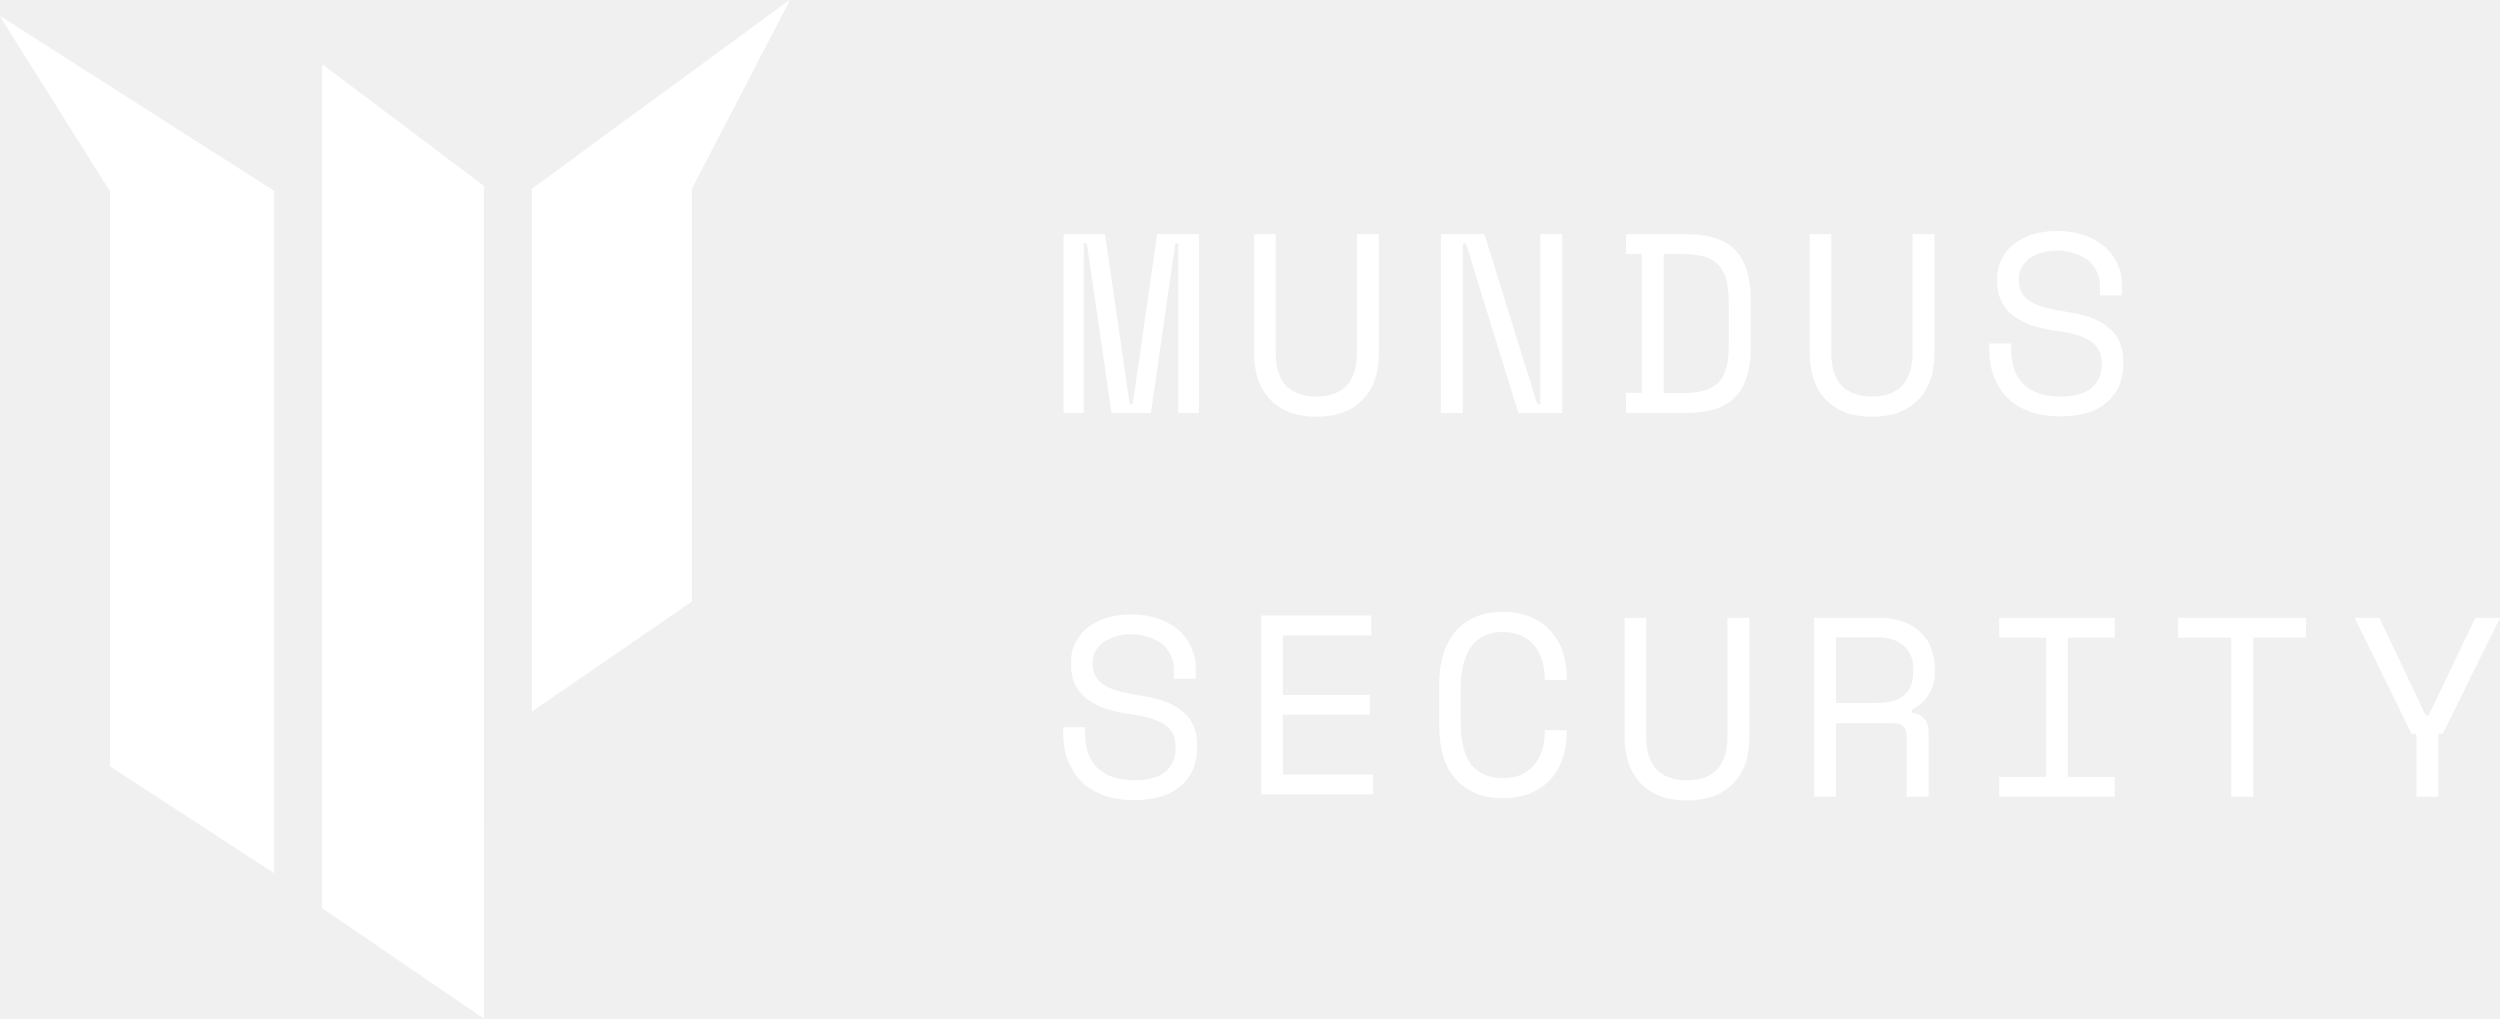
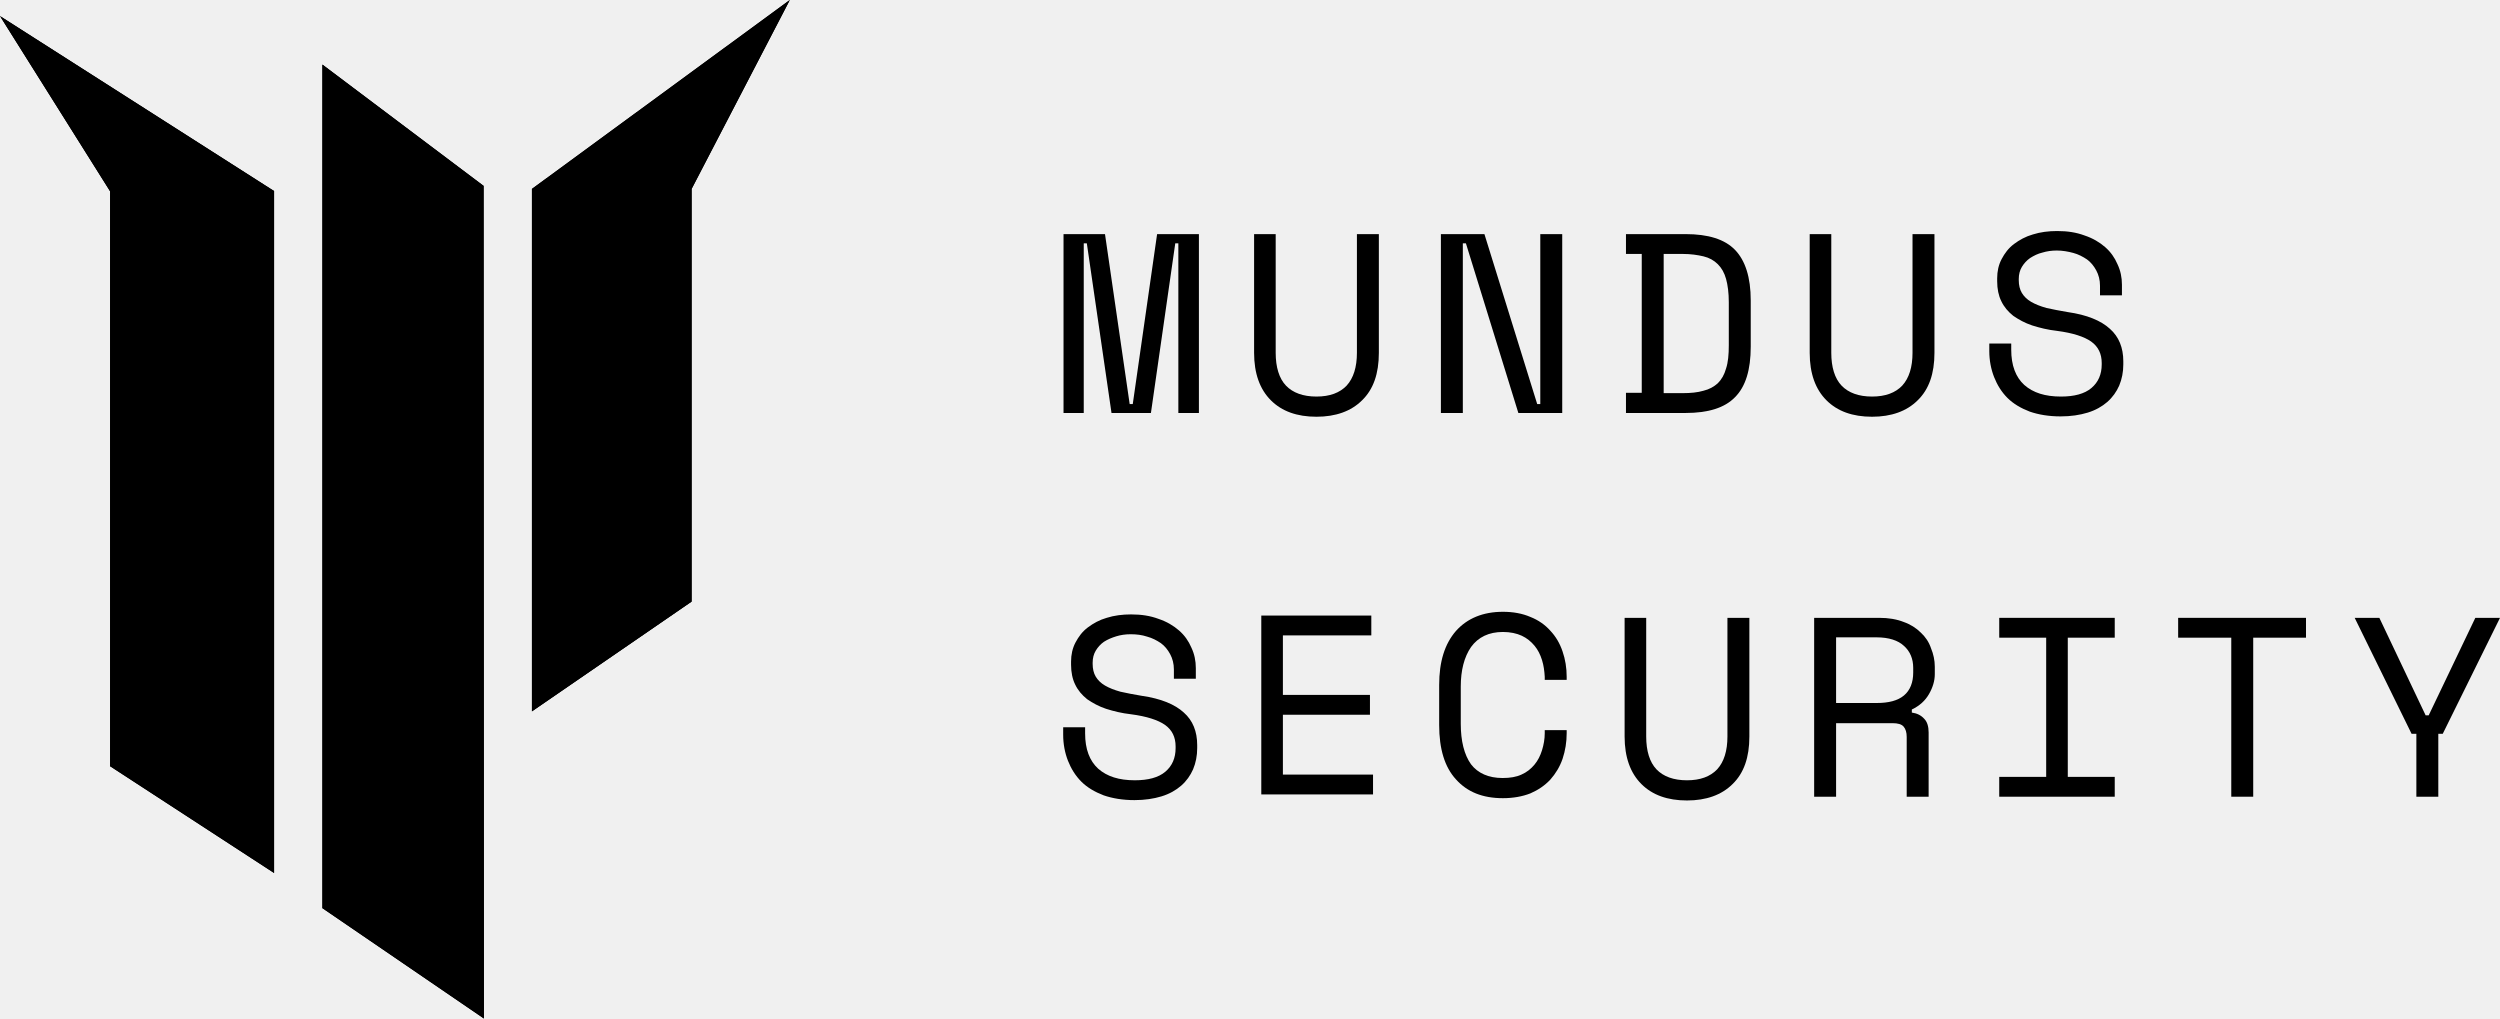
<svg xmlns="http://www.w3.org/2000/svg" width="1080" height="440" viewBox="0 0 1080 440" fill="none">
-   <path fill-rule="evenodd" clip-rule="evenodd" d="M208.916 80.298L139.277 27.901V392.319L174.163 416.16L209.048 440L208.916 80.298ZM0 6.943L118.399 82.525V377.124L47.571 331.015V82.656L0 6.943ZM341.19 0L229.795 81.608V307.306L298.773 259.887V81.608L341.19 0Z" fill="white" />
-   <path fill-rule="evenodd" clip-rule="evenodd" d="M208.916 80.298L139.277 27.901V392.319L174.163 416.16L209.048 440L208.916 80.298ZM0 6.943L118.399 82.525V377.124L47.571 331.015V82.656L0 6.943ZM341.19 0L229.795 81.608V307.306L298.773 259.887V81.608L341.19 0Z" fill="white" />
-   <path d="M459.443 101.135H477.359L488.02 174.564H489.353L499.866 101.135H517.93V178.406H509.046V105.124H507.713L497.2 178.406H480.172L469.512 105.124H468.179V178.406H459.443V101.135Z" fill="white" />
-   <path d="M551.097 101.135V152.403C551.097 158.608 552.578 163.483 555.539 166.586C558.501 169.689 562.943 171.314 568.717 171.314C574.492 171.314 578.786 169.689 581.747 166.586C584.709 163.336 586.189 158.608 586.189 152.403V101.135H595.666V152.403C595.666 161.415 593.297 168.211 588.41 172.939C583.672 177.667 577.009 180.031 568.717 180.031C560.277 180.031 553.762 177.667 549.024 172.939C544.286 168.211 541.769 161.415 541.769 152.403V101.135H551.097Z" fill="white" />
-   <path d="M664.073 174.564H665.405V101.135H674.882V178.406H655.929L633.275 105.124H631.942V178.406H622.466V101.135H641.27L664.073 174.564Z" fill="white" />
-   <path d="M727 169.837C730.406 169.837 733.367 169.541 735.884 168.802C738.401 168.211 740.474 167.029 742.103 165.552C743.732 163.927 744.916 161.858 745.657 159.199C746.545 156.539 746.841 153.141 746.841 149.152V130.536C746.841 126.547 746.397 123.149 745.657 120.49C744.916 117.83 743.732 115.762 742.103 114.137C740.474 112.511 738.401 111.33 735.884 110.739C733.367 110.148 730.406 109.704 727 109.704H718.708V169.837H727ZM702.421 101.135H728.185C737.957 101.135 745.064 103.351 749.506 107.931C753.949 112.511 756.318 119.751 756.318 129.798V149.743C756.318 159.79 754.097 167.029 749.506 171.609C745.064 176.19 737.957 178.406 728.185 178.406H702.421V169.689H709.232V109.704H702.421V101.135Z" fill="white" />
-   <path d="M791.116 101.135V152.403C791.116 158.608 792.597 163.483 795.558 166.586C798.519 169.689 802.961 171.314 808.736 171.314C814.511 171.314 818.805 169.689 821.766 166.586C824.727 163.336 826.208 158.608 826.208 152.403V101.135H835.685V152.403C835.685 161.415 833.315 168.211 828.429 172.939C823.691 177.667 817.028 180.031 808.736 180.031C800.296 180.031 793.781 177.667 789.043 172.939C784.305 168.211 781.788 161.415 781.788 152.403V101.135H791.116Z" fill="white" />
-   <path d="M907.201 123.445C907.201 120.934 906.608 118.717 905.572 116.797C904.535 114.876 903.203 113.251 901.574 112.069C899.797 110.887 897.872 109.853 895.651 109.262C893.43 108.671 891.061 108.228 888.544 108.228C886.323 108.228 884.25 108.523 882.325 109.114C880.4 109.557 878.623 110.444 876.995 111.478C875.514 112.512 874.329 113.842 873.441 115.319C872.553 116.797 872.108 118.57 872.108 120.49V121.081C872.108 123.15 872.553 125.07 873.441 126.548C874.329 128.025 875.662 129.355 877.439 130.389C879.216 131.424 881.437 132.31 884.102 133.049C886.767 133.64 889.729 134.231 893.282 134.822C901.574 136.004 907.645 138.515 911.495 142.061C915.344 145.459 917.269 150.187 917.269 156.097V157.427C917.269 160.677 916.677 163.78 915.493 166.587C914.308 169.246 912.679 171.61 910.31 173.679C908.089 175.599 905.276 177.224 901.87 178.259C898.465 179.293 894.615 179.884 890.173 179.884C885.138 179.884 880.696 179.145 876.847 177.815C872.997 176.338 869.739 174.417 867.222 171.906C864.705 169.394 862.78 166.291 861.448 162.893C860.115 159.495 859.375 155.654 859.375 151.665V148.414H868.851V151.074C868.851 157.87 870.776 162.893 874.478 166.291C878.327 169.689 883.51 171.315 890.321 171.315C896.096 171.315 900.538 170.133 903.499 167.621C906.46 165.109 907.941 161.711 907.941 157.427V156.836C907.941 152.847 906.46 149.744 903.351 147.528C900.39 145.459 895.503 143.834 888.692 142.948C884.694 142.504 881.141 141.618 877.883 140.584C874.774 139.55 872.108 138.072 869.739 136.447C867.518 134.674 865.741 132.605 864.557 130.094C863.372 127.73 862.78 124.775 862.78 121.525V120.195C862.78 117.24 863.372 114.433 864.705 111.921C866.038 109.41 867.666 107.193 870.035 105.42C872.405 103.648 875.07 102.17 878.179 101.284C881.437 100.249 884.99 99.806 888.692 99.806C893.134 99.806 896.984 100.397 900.538 101.727C904.091 102.909 907.053 104.682 909.422 106.75C911.791 108.819 913.568 111.33 914.752 114.137C916.085 116.945 916.677 119.899 916.677 123.002V127.582H907.201V123.445V123.445Z" fill="white" />
-   <path d="M507.12 289.211C507.12 286.7 506.528 284.484 505.491 282.563C504.455 280.642 503.122 279.017 501.493 277.835C499.717 276.653 497.792 275.619 495.571 275.028C493.35 274.289 490.981 273.994 488.463 273.994C486.242 273.994 484.169 274.289 482.245 274.88C480.32 275.471 478.543 276.21 476.914 277.244C475.433 278.278 474.249 279.608 473.36 281.086C472.472 282.563 472.028 284.336 472.028 286.257V286.848C472.028 288.916 472.472 290.837 473.36 292.314C474.249 293.792 475.581 295.121 477.358 296.155C479.135 297.19 481.356 298.076 484.021 298.815C486.687 299.406 489.648 299.997 493.202 300.588C501.493 301.77 507.564 304.281 511.414 307.827C515.264 311.225 517.189 315.953 517.189 321.863V323.193C517.189 326.443 516.596 329.546 515.412 332.353C514.227 335.012 512.599 337.376 510.23 339.445C508.009 341.365 505.195 342.991 501.79 344.025C498.384 345.059 494.534 345.65 490.092 345.65C485.058 345.65 480.616 344.911 476.766 343.582C472.916 342.104 469.659 340.183 467.142 337.672C464.624 335.16 462.7 332.057 461.367 328.659C460.034 325.261 459.294 321.42 459.294 317.431V314.18H468.77V316.84C468.77 323.636 470.695 328.659 474.397 332.057C478.247 335.456 483.429 337.081 490.24 337.081C496.015 337.081 500.457 335.899 503.418 333.387C506.38 330.876 507.86 327.477 507.86 323.193V322.454C507.86 318.465 506.38 315.362 503.27 313.146C500.309 311.078 495.423 309.452 488.612 308.566C484.614 308.123 481.06 307.236 477.803 306.202C474.693 305.168 472.028 303.69 469.659 302.065C467.438 300.292 465.661 298.224 464.476 295.712C463.292 293.348 462.7 290.393 462.7 287.143V285.813C462.7 282.858 463.292 280.051 464.624 277.54C465.957 275.028 467.586 272.812 469.955 271.039C472.324 269.266 474.989 267.789 478.099 266.902C481.356 265.868 484.91 265.425 488.612 265.425C493.054 265.425 496.903 266.016 500.457 267.345C504.011 268.527 506.972 270.3 509.341 272.369C511.71 274.437 513.487 276.949 514.672 279.756C516.004 282.563 516.596 285.518 516.596 288.62V293.201H507.12V289.211V289.211Z" fill="#fff" />
-   <path d="M544.879 265.921H592.409V274.491H554.208V300.198H591.817V308.767H554.208V334.623H593.15V343.192H544.879V265.921Z" fill="#fff" />
-   <path d="M649.115 336.099C652.373 336.099 655.038 335.656 657.259 334.622C659.628 333.588 661.405 332.11 662.886 330.337C664.366 328.564 665.403 326.496 666.143 324.132C666.884 321.768 667.328 319.256 667.328 316.745V315.415H676.804V316.745C676.804 320.586 676.212 324.28 675.027 327.826C673.843 331.224 672.066 334.179 669.697 336.838C667.328 339.35 664.514 341.271 661.109 342.748C657.703 344.078 653.705 344.816 649.263 344.816C640.527 344.816 633.864 342.157 628.978 336.69C624.092 331.372 621.723 323.541 621.723 313.199V295.913C621.723 285.866 624.092 278.183 628.978 272.569C633.864 267.103 640.675 264.295 649.263 264.295C653.705 264.295 657.703 265.034 661.109 266.512C664.514 267.841 667.476 269.91 669.697 272.421C672.066 274.933 673.843 277.888 675.027 281.434C676.212 284.832 676.804 288.526 676.804 292.367V293.697H667.328V292.367C667.18 289.855 666.884 287.491 666.143 285.127C665.403 282.764 664.366 280.695 662.886 278.922C661.405 277.149 659.628 275.672 657.407 274.638C655.186 273.603 652.373 273.012 649.263 273.012C643.193 273.012 638.602 275.228 635.493 279.513C632.532 283.798 631.051 289.56 631.051 296.652V312.608C631.051 320.143 632.532 326.053 635.493 330.19C638.454 334.031 643.045 336.099 649.115 336.099Z" fill="#fff" />
-   <path d="M711.16 266.909V318.176C711.16 324.381 712.641 329.257 715.602 332.36C718.563 335.462 723.005 337.087 728.78 337.087C734.555 337.087 738.849 335.462 741.81 332.36C744.771 329.109 746.252 324.381 746.252 318.176V266.909H755.728V318.176C755.728 327.189 753.359 333.985 748.473 338.713C743.735 343.44 737.072 345.804 728.78 345.804C720.34 345.804 713.825 343.44 709.087 338.713C704.349 333.985 701.832 327.189 701.832 318.176V266.909H711.16Z" fill="#fff" />
-   <path d="M793.19 303.697H810.662C815.992 303.697 819.842 302.663 822.507 300.447C825.172 298.231 826.505 294.832 826.505 290.548V288.479C826.505 284.638 825.172 281.388 822.507 279.024C819.99 276.66 815.992 275.33 810.662 275.33H793.19V303.697ZM833.168 344.179H823.692V318.324C823.692 316.403 823.247 314.926 822.359 313.892C821.471 312.857 819.842 312.414 817.621 312.414H793.19V344.179H783.713V266.909H811.846C815.844 266.909 819.398 267.5 822.359 268.682C825.32 269.716 827.838 271.341 829.762 273.262C831.835 275.182 833.316 277.399 834.204 280.058C835.241 282.57 835.833 285.229 835.833 288.036V291.287C835.833 294.094 834.945 297.049 833.316 299.856C831.687 302.663 829.318 304.879 825.913 306.504V307.834C828.134 308.129 829.91 309.016 831.243 310.493C832.576 311.823 833.168 313.892 833.168 316.403V344.179V344.179Z" fill="#fff" />
-   <path d="M863.667 266.909H913.566V275.478H893.281V335.61H913.566V344.179H863.667V335.61H883.952V275.478H863.667V266.909Z" fill="#fff" />
-   <path d="M940.962 266.909H996.191V275.478H973.389V344.179H963.912V275.478H940.962V266.909Z" fill="#fff" />
-   <path d="M1043.87 316.994H1041.8L1017.22 266.909H1027.88L1047.87 309.016H1049.2L1069.34 266.909H1080L1055.27 316.994H1053.35V344.179H1043.87V316.994Z" fill="#fff" />
+   <path fill-rule="evenodd" clip-rule="evenodd" d="M208.916 80.298L139.277 27.901V392.319L174.163 416.16L209.048 440L208.916 80.298ZM0 6.943L118.399 82.525V377.124L47.571 331.015V82.656L0 6.943ZM341.19 0L229.795 81.608V307.306L298.773 259.887V81.608L341.19 0Z" fill="black" />
+   <path fill-rule="evenodd" clip-rule="evenodd" d="M208.916 80.298L139.277 27.901V392.319L174.163 416.16L209.048 440L208.916 80.298ZM0 6.943L118.399 82.525V377.124L47.571 331.015V82.656L0 6.943ZM341.19 0L229.795 81.608V307.306L298.773 259.887V81.608L341.19 0Z" fill="black" />
+   <path d="M459.443 101.135H477.359L488.02 174.564H489.353L499.866 101.135H517.93V178.406H509.046V105.124H507.713L497.2 178.406H480.172L469.512 105.124H468.179V178.406H459.443V101.135Z" fill="black" />
+   <path d="M551.097 101.135V152.403C551.097 158.608 552.578 163.483 555.539 166.586C558.501 169.689 562.943 171.314 568.717 171.314C574.492 171.314 578.786 169.689 581.747 166.586C584.709 163.336 586.189 158.608 586.189 152.403V101.135H595.666V152.403C595.666 161.415 593.297 168.211 588.41 172.939C583.672 177.667 577.009 180.031 568.717 180.031C560.277 180.031 553.762 177.667 549.024 172.939C544.286 168.211 541.769 161.415 541.769 152.403V101.135H551.097Z" fill="black" />
+   <path d="M664.073 174.564H665.405V101.135H674.882V178.406H655.929L633.275 105.124H631.942V178.406H622.466V101.135H641.27L664.073 174.564Z" fill="black" />
+   <path d="M727 169.837C730.406 169.837 733.367 169.541 735.884 168.802C738.401 168.211 740.474 167.029 742.103 165.552C743.732 163.927 744.916 161.858 745.657 159.199C746.545 156.539 746.841 153.141 746.841 149.152V130.536C746.841 126.547 746.397 123.149 745.657 120.49C744.916 117.83 743.732 115.762 742.103 114.137C740.474 112.511 738.401 111.33 735.884 110.739C733.367 110.148 730.406 109.704 727 109.704H718.708V169.837H727ZM702.421 101.135H728.185C737.957 101.135 745.064 103.351 749.506 107.931C753.949 112.511 756.318 119.751 756.318 129.798V149.743C756.318 159.79 754.097 167.029 749.506 171.609C745.064 176.19 737.957 178.406 728.185 178.406H702.421V169.689H709.232V109.704H702.421V101.135Z" fill="black" />
+   <path d="M791.116 101.135V152.403C791.116 158.608 792.597 163.483 795.558 166.586C798.519 169.689 802.961 171.314 808.736 171.314C814.511 171.314 818.805 169.689 821.766 166.586C824.727 163.336 826.208 158.608 826.208 152.403V101.135H835.685V152.403C835.685 161.415 833.315 168.211 828.429 172.939C823.691 177.667 817.028 180.031 808.736 180.031C800.296 180.031 793.781 177.667 789.043 172.939C784.305 168.211 781.788 161.415 781.788 152.403V101.135H791.116Z" fill="black" />
+   <path d="M907.201 123.445C907.201 120.934 906.608 118.717 905.572 116.797C904.535 114.876 903.203 113.251 901.574 112.069C899.797 110.887 897.872 109.853 895.651 109.262C893.43 108.671 891.061 108.228 888.544 108.228C886.323 108.228 884.25 108.523 882.325 109.114C880.4 109.557 878.623 110.444 876.995 111.478C875.514 112.512 874.329 113.842 873.441 115.319C872.553 116.797 872.108 118.57 872.108 120.49V121.081C872.108 123.15 872.553 125.07 873.441 126.548C874.329 128.025 875.662 129.355 877.439 130.389C879.216 131.424 881.437 132.31 884.102 133.049C886.767 133.64 889.729 134.231 893.282 134.822C901.574 136.004 907.645 138.515 911.495 142.061C915.344 145.459 917.269 150.187 917.269 156.097V157.427C917.269 160.677 916.677 163.78 915.493 166.587C914.308 169.246 912.679 171.61 910.31 173.679C908.089 175.599 905.276 177.224 901.87 178.259C898.465 179.293 894.615 179.884 890.173 179.884C885.138 179.884 880.696 179.145 876.847 177.815C872.997 176.338 869.739 174.417 867.222 171.906C864.705 169.394 862.78 166.291 861.448 162.893C860.115 159.495 859.375 155.654 859.375 151.665V148.414H868.851V151.074C868.851 157.87 870.776 162.893 874.478 166.291C878.327 169.689 883.51 171.315 890.321 171.315C896.096 171.315 900.538 170.133 903.499 167.621C906.46 165.109 907.941 161.711 907.941 157.427V156.836C907.941 152.847 906.46 149.744 903.351 147.528C900.39 145.459 895.503 143.834 888.692 142.948C884.694 142.504 881.141 141.618 877.883 140.584C874.774 139.55 872.108 138.072 869.739 136.447C867.518 134.674 865.741 132.605 864.557 130.094C863.372 127.73 862.78 124.775 862.78 121.525V120.195C862.78 117.24 863.372 114.433 864.705 111.921C866.038 109.41 867.666 107.193 870.035 105.42C872.405 103.648 875.07 102.17 878.179 101.284C881.437 100.249 884.99 99.806 888.692 99.806C893.134 99.806 896.984 100.397 900.538 101.727C904.091 102.909 907.053 104.682 909.422 106.75C911.791 108.819 913.568 111.33 914.752 114.137C916.085 116.945 916.677 119.899 916.677 123.002V127.582H907.201V123.445V123.445Z" fill="black" />
+   <path d="M507.12 289.211C507.12 286.7 506.528 284.484 505.491 282.563C504.455 280.642 503.122 279.017 501.493 277.835C499.717 276.653 497.792 275.619 495.571 275.028C493.35 274.289 490.981 273.994 488.463 273.994C486.242 273.994 484.169 274.289 482.245 274.88C480.32 275.471 478.543 276.21 476.914 277.244C475.433 278.278 474.249 279.608 473.36 281.086C472.472 282.563 472.028 284.336 472.028 286.257V286.848C472.028 288.916 472.472 290.837 473.36 292.314C474.249 293.792 475.581 295.121 477.358 296.155C479.135 297.19 481.356 298.076 484.021 298.815C486.687 299.406 489.648 299.997 493.202 300.588C501.493 301.77 507.564 304.281 511.414 307.827C515.264 311.225 517.189 315.953 517.189 321.863V323.193C517.189 326.443 516.596 329.546 515.412 332.353C514.227 335.012 512.599 337.376 510.23 339.445C508.009 341.365 505.195 342.991 501.79 344.025C498.384 345.059 494.534 345.65 490.092 345.65C485.058 345.65 480.616 344.911 476.766 343.582C472.916 342.104 469.659 340.183 467.142 337.672C464.624 335.16 462.7 332.057 461.367 328.659C460.034 325.261 459.294 321.42 459.294 317.431V314.18H468.77V316.84C468.77 323.636 470.695 328.659 474.397 332.057C478.247 335.456 483.429 337.081 490.24 337.081C496.015 337.081 500.457 335.899 503.418 333.387C506.38 330.876 507.86 327.477 507.86 323.193V322.454C507.86 318.465 506.38 315.362 503.27 313.146C500.309 311.078 495.423 309.452 488.612 308.566C484.614 308.123 481.06 307.236 477.803 306.202C474.693 305.168 472.028 303.69 469.659 302.065C467.438 300.292 465.661 298.224 464.476 295.712C463.292 293.348 462.7 290.393 462.7 287.143V285.813C462.7 282.858 463.292 280.051 464.624 277.54C465.957 275.028 467.586 272.812 469.955 271.039C472.324 269.266 474.989 267.789 478.099 266.902C481.356 265.868 484.91 265.425 488.612 265.425C493.054 265.425 496.903 266.016 500.457 267.345C504.011 268.527 506.972 270.3 509.341 272.369C511.71 274.437 513.487 276.949 514.672 279.756C516.004 282.563 516.596 285.518 516.596 288.62V293.201H507.12V289.211V289.211Z" fill="black" />
+   <path d="M544.879 265.921H592.409V274.491H554.208V300.198H591.817V308.767H554.208V334.623H593.15V343.192H544.879V265.921Z" fill="black" />
+   <path d="M649.115 336.099C652.373 336.099 655.038 335.656 657.259 334.622C659.628 333.588 661.405 332.11 662.886 330.337C664.366 328.564 665.403 326.496 666.143 324.132C666.884 321.768 667.328 319.256 667.328 316.745V315.415H676.804V316.745C676.804 320.586 676.212 324.28 675.027 327.826C673.843 331.224 672.066 334.179 669.697 336.838C667.328 339.35 664.514 341.271 661.109 342.748C657.703 344.078 653.705 344.816 649.263 344.816C640.527 344.816 633.864 342.157 628.978 336.69C624.092 331.372 621.723 323.541 621.723 313.199V295.913C621.723 285.866 624.092 278.183 628.978 272.569C633.864 267.103 640.675 264.295 649.263 264.295C653.705 264.295 657.703 265.034 661.109 266.512C664.514 267.841 667.476 269.91 669.697 272.421C672.066 274.933 673.843 277.888 675.027 281.434C676.212 284.832 676.804 288.526 676.804 292.367V293.697H667.328V292.367C667.18 289.855 666.884 287.491 666.143 285.127C665.403 282.764 664.366 280.695 662.886 278.922C661.405 277.149 659.628 275.672 657.407 274.638C655.186 273.603 652.373 273.012 649.263 273.012C643.193 273.012 638.602 275.228 635.493 279.513C632.532 283.798 631.051 289.56 631.051 296.652V312.608C631.051 320.143 632.532 326.053 635.493 330.19C638.454 334.031 643.045 336.099 649.115 336.099Z" fill="black" />
+   <path d="M711.16 266.909V318.176C711.16 324.381 712.641 329.257 715.602 332.36C718.563 335.462 723.005 337.087 728.78 337.087C734.555 337.087 738.849 335.462 741.81 332.36C744.771 329.109 746.252 324.381 746.252 318.176V266.909H755.728V318.176C755.728 327.189 753.359 333.985 748.473 338.713C743.735 343.44 737.072 345.804 728.78 345.804C720.34 345.804 713.825 343.44 709.087 338.713C704.349 333.985 701.832 327.189 701.832 318.176V266.909H711.16Z" fill="black" />
+   <path d="M793.19 303.697H810.662C815.992 303.697 819.842 302.663 822.507 300.447C825.172 298.231 826.505 294.832 826.505 290.548V288.479C826.505 284.638 825.172 281.388 822.507 279.024C819.99 276.66 815.992 275.33 810.662 275.33H793.19V303.697ZM833.168 344.179H823.692V318.324C823.692 316.403 823.247 314.926 822.359 313.892C821.471 312.857 819.842 312.414 817.621 312.414H793.19V344.179H783.713V266.909H811.846C815.844 266.909 819.398 267.5 822.359 268.682C825.32 269.716 827.838 271.341 829.762 273.262C831.835 275.182 833.316 277.399 834.204 280.058C835.241 282.57 835.833 285.229 835.833 288.036V291.287C835.833 294.094 834.945 297.049 833.316 299.856C831.687 302.663 829.318 304.879 825.913 306.504V307.834C828.134 308.129 829.91 309.016 831.243 310.493C832.576 311.823 833.168 313.892 833.168 316.403V344.179V344.179Z" fill="black" />
+   <path d="M863.667 266.909H913.566V275.478H893.281V335.61H913.566V344.179H863.667V335.61H883.952V275.478H863.667V266.909Z" fill="black" />
+   <path d="M940.962 266.909H996.191V275.478H973.389V344.179H963.912V275.478H940.962V266.909Z" fill="black" />
+   <path d="M1043.87 316.994H1041.8L1017.22 266.909H1027.88L1047.87 309.016H1049.2L1069.34 266.909H1080L1055.27 316.994H1053.35V344.179H1043.87V316.994Z" fill="black" />
  <defs>
    <linearGradient id="paint0_linear_43_2" x1="170.595" y1="0" x2="170.595" y2="440" gradientUnits="userSpaceOnUse">
      <stop stop-color="#BFD1FF" />
      <stop offset="1" stop-color="#769DFF" />
    </linearGradient>
  </defs>
</svg>
